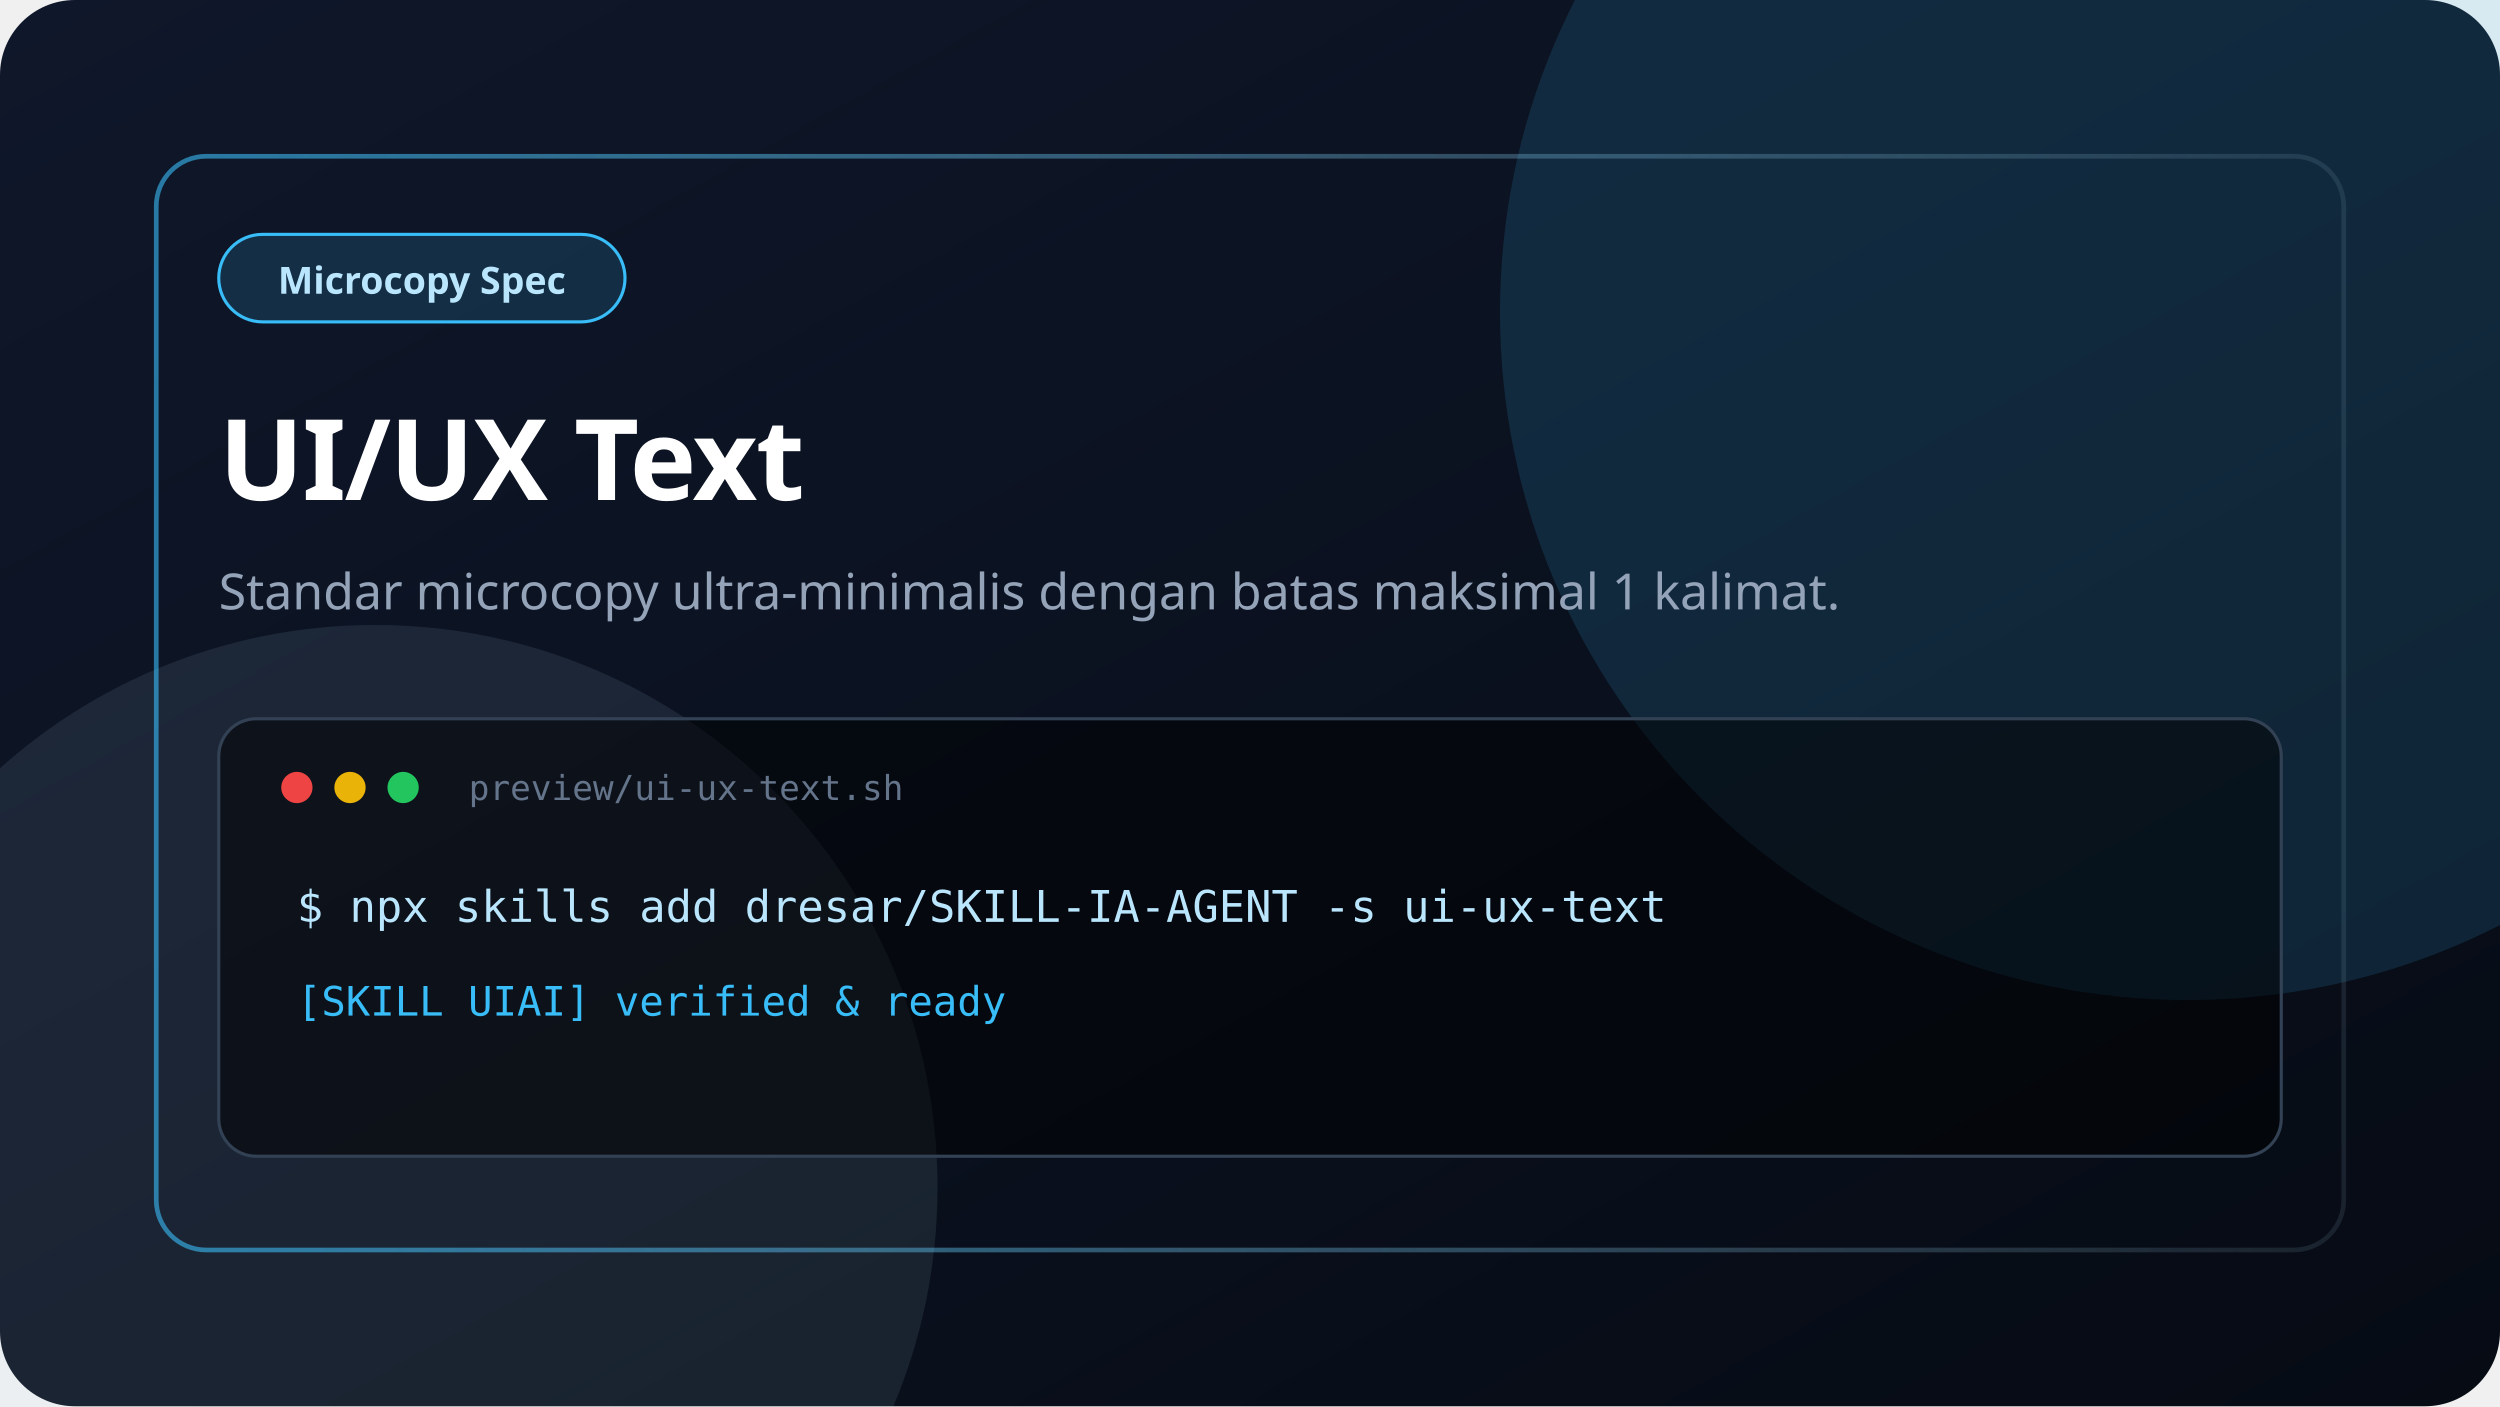
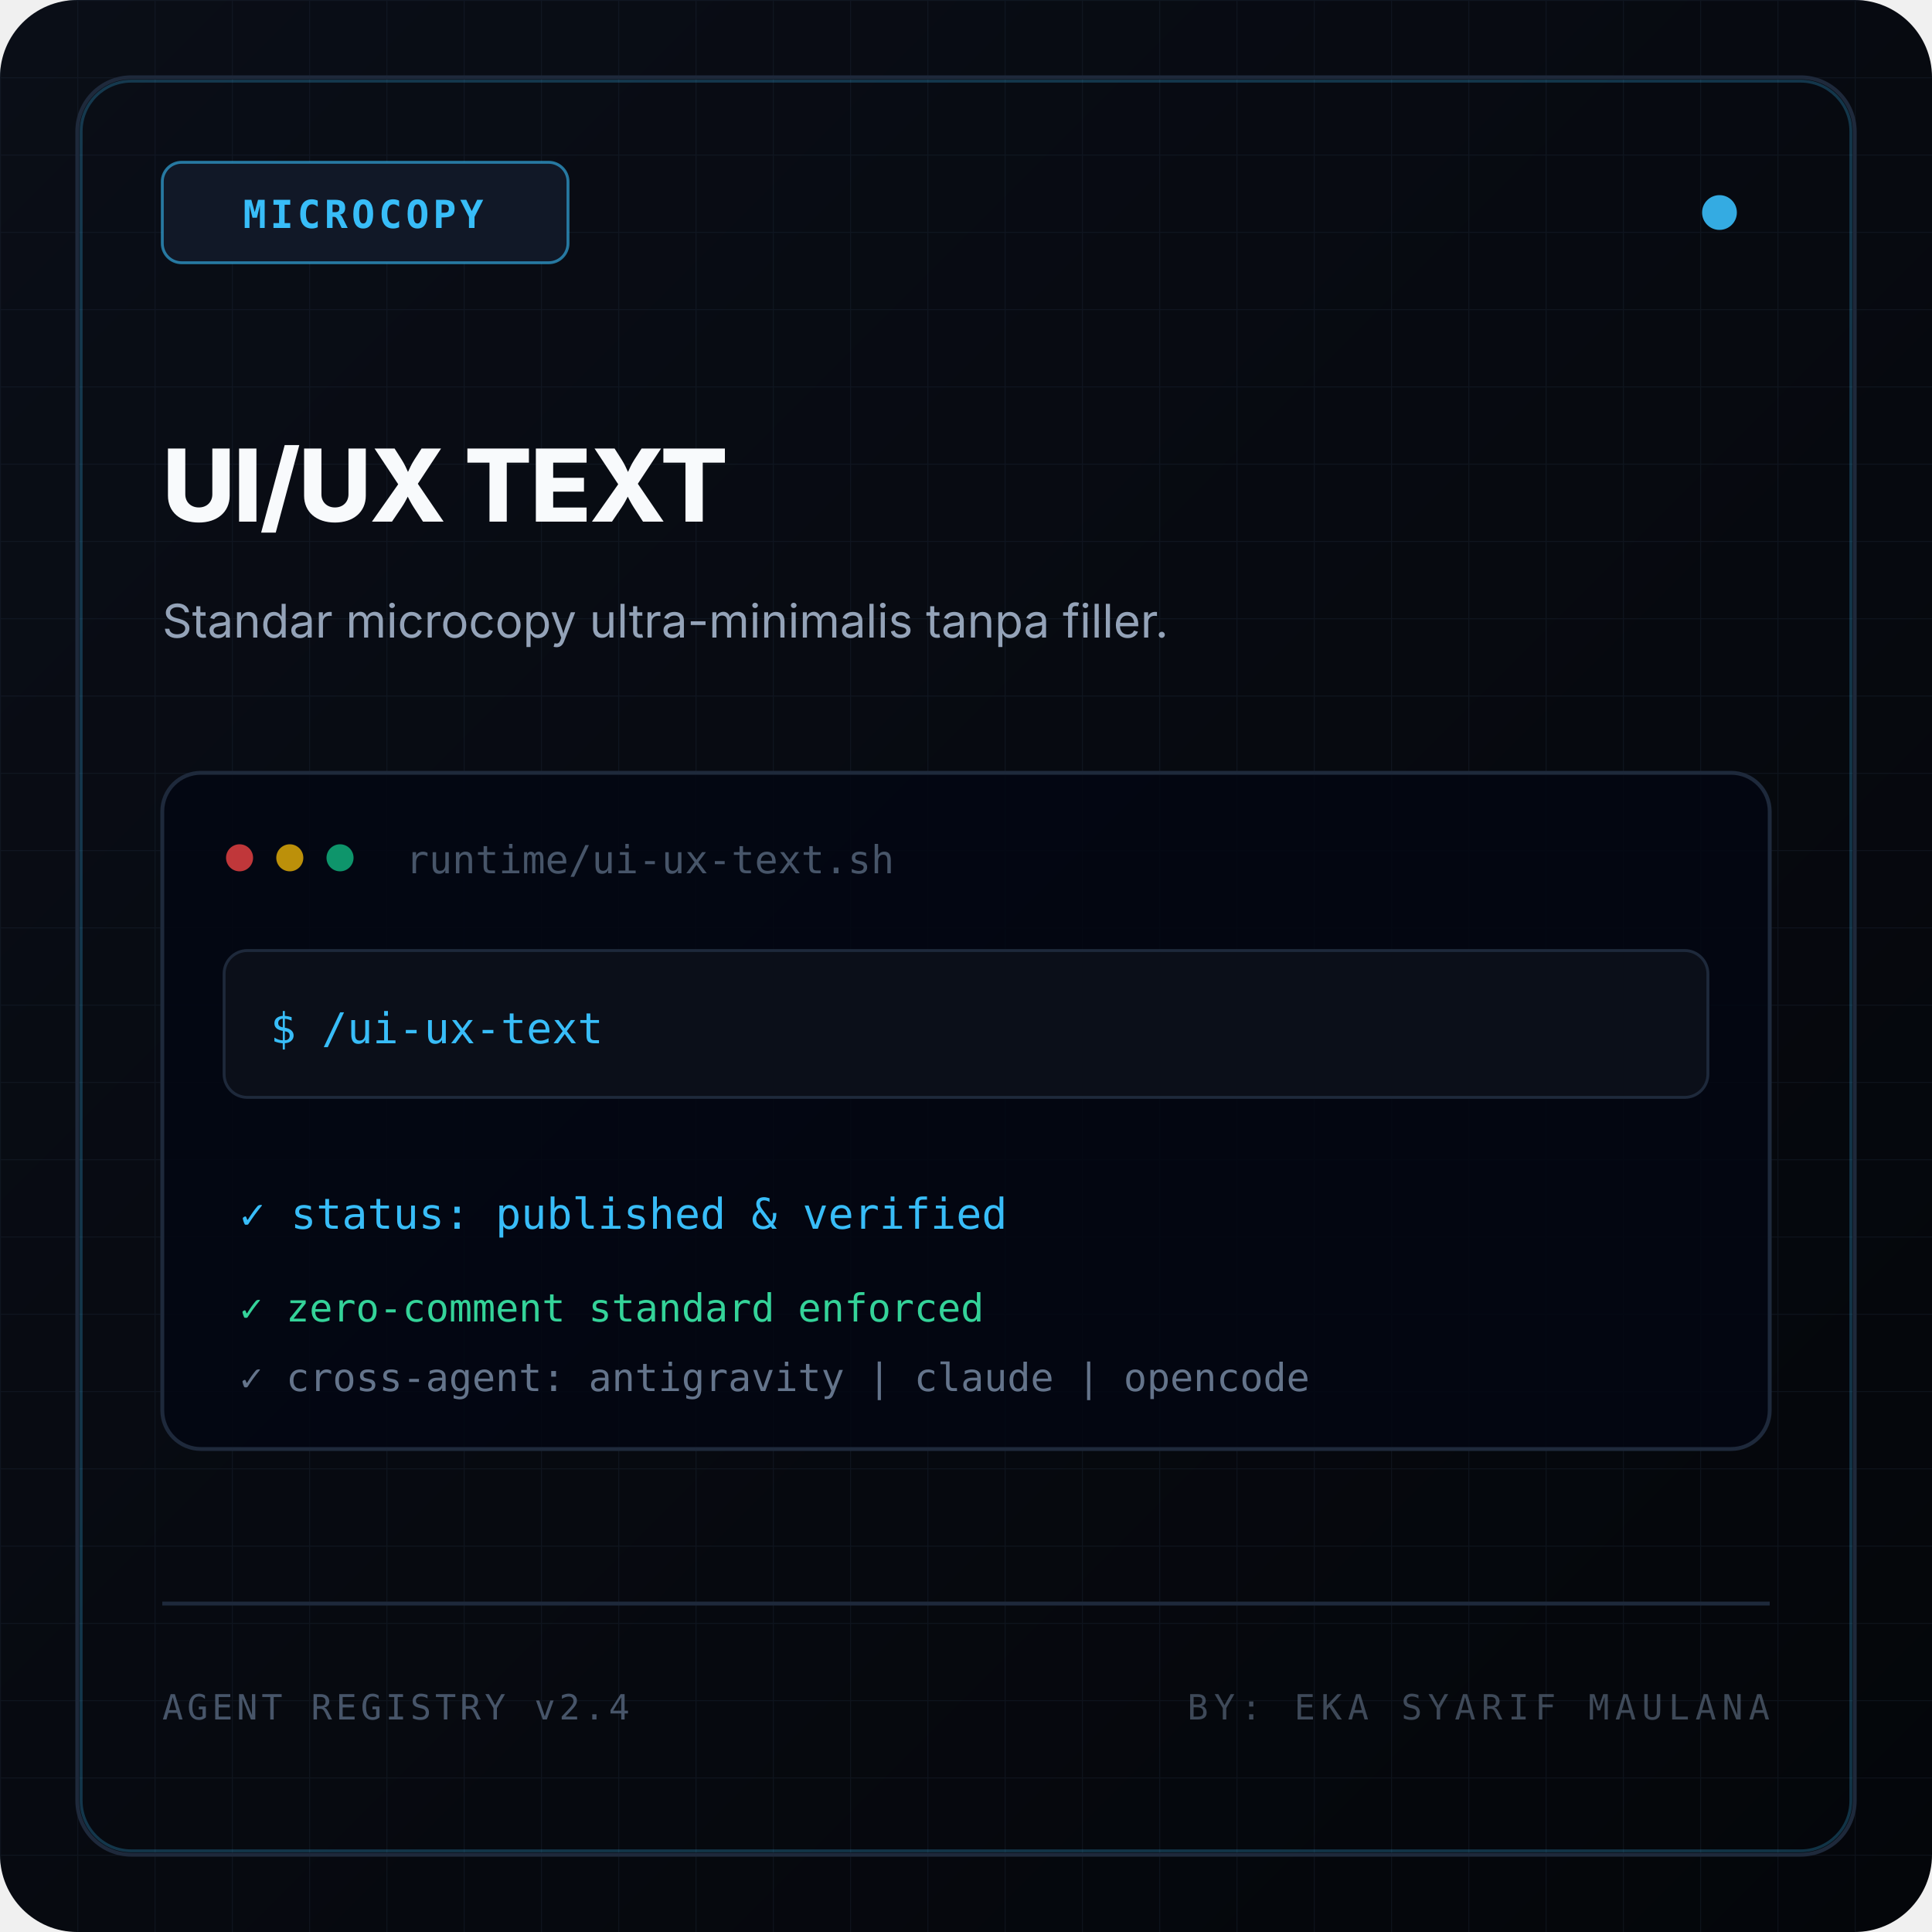
- <svg xmlns="http://www.w3.org/2000/svg" viewBox="0 0 800 450" width="100%" height="100%">
+ <svg xmlns="http://www.w3.org/2000/svg" viewBox="0 0 500 500" width="100%" height="100%">
  <defs>
    <linearGradient id="bg-ui-ux-text" x1="0%" y1="0%" x2="100%" y2="100%">
-       <stop offset="0%" stop-color="#0F172A" />
-       <stop offset="100%" stop-color="#060B14" />
+       <stop offset="0%" stop-color="#0A0E17" />
+       <stop offset="100%" stop-color="#04060A" />
    </linearGradient>
-     <linearGradient id="glow-ui-ux-text" x1="0%" y1="0%" x2="100%" y2="0%">
-       <stop offset="0%" stop-color="#38BDF8" stop-opacity="0.6" />
-       <stop offset="100%" stop-color="#BAE6FD" stop-opacity="0.1" />
+     <linearGradient id="accent-grad-ui-ux-text" x1="0%" y1="0%" x2="100%" y2="0%">
+       <stop offset="0%" stop-color="#38BDF8" />
+       <stop offset="100%" stop-color="#0284C7" />
    </linearGradient>
+     <pattern id="grid-ui-ux-text" width="20" height="20" patternUnits="userSpaceOnUse">
+       <path d="M 20 0 L 0 0 0 20" fill="none" stroke="#1E293B" stroke-width="0.5" stroke-opacity="0.35" />
+     </pattern>
  </defs>
-   <rect width="800" height="450" rx="24" fill="url(#bg-ui-ux-text)" />
-   <circle cx="700" cy="100" r="220" fill="#38BDF8" opacity="0.14" />
-   <circle cx="120" cy="380" r="180" fill="#BAE6FD" opacity="0.09" />
-   <rect x="50" y="50" width="700" height="350" rx="16" fill="none" stroke="url(#glow-ui-ux-text)" stroke-width="1.5" />
-   <rect x="70" y="75" width="130" height="28" rx="14" fill="#38BDF8" fill-opacity="0.15" stroke="#38BDF8" stroke-width="1" />
-   <text x="135" y="94" fill="#BAE6FD" font-family="system-ui, sans-serif" font-size="12" font-weight="700" text-anchor="middle">Microcopy Spec</text>
-   <text x="70" y="160" fill="#FFFFFF" font-family="system-ui, sans-serif" font-size="36" font-weight="800" letter-spacing="-0.5">UI/UX Text</text>
-   <text x="70" y="195" fill="#94A3B8" font-family="system-ui, sans-serif" font-size="16" font-weight="400">Standar microcopy ultra-minimalis dengan batas maksimal 1 kalimat.</text>
-   <rect x="70" y="230" width="660" height="140" rx="12" fill="#000000" fill-opacity="0.5" stroke="#334155" stroke-width="1" />
-   <circle cx="95" cy="252" r="5" fill="#EF4444" />
-   <circle cx="112" cy="252" r="5" fill="#EAB308" />
-   <circle cx="129" cy="252" r="5" fill="#22C55E" />
-   <text x="150" y="256" fill="#64748B" font-family="monospace" font-size="11">preview/ui-ux-text.sh</text>
-   <text x="95" y="295" fill="#BAE6FD" font-family="monospace" font-size="14">$ npx skills add dresar/SKILL-IA-AGENT -s ui-ux-text</text>
-   <text x="95" y="325" fill="#38BDF8" font-family="monospace" font-size="13">[SKILL UIAI] verified &amp; ready</text>
+   <rect width="500" height="500" rx="20" fill="url(#bg-ui-ux-text)" />
+   <rect width="500" height="500" fill="url(#grid-ui-ux-text)" rx="20" />
+   <rect x="20" y="20" width="460" height="460" rx="14" fill="none" stroke="#1E293B" stroke-width="1" />
+   <rect x="21" y="21" width="458" height="458" rx="13" fill="none" stroke="#38BDF8" stroke-width="0.75" stroke-opacity="0.25" />
+   <rect x="42" y="42" width="105" height="26" rx="5" fill="#111827" stroke="#38BDF8" stroke-width="0.75" stroke-opacity="0.6" />
+   <text x="94" y="59" fill="#38BDF8" font-family="monospace" font-size="10" font-weight="700" text-anchor="middle" letter-spacing="1">MICROCOPY</text>
+   <circle cx="445" cy="55" r="4.5" fill="#38BDF8" opacity="0.9" />
+   <text x="42" y="135" fill="#F8FAFC" font-family="system-ui, -apple-system, sans-serif" font-size="26" font-weight="800" letter-spacing="-0.5">UI/UX TEXT</text>
+   <text x="42" y="165" fill="#94A3B8" font-family="system-ui, -apple-system, sans-serif" font-size="12" font-weight="400">Standar microcopy ultra-minimalis tanpa filler.</text>
+   <rect x="42" y="200" width="416" height="175" rx="10" fill="#030712" fill-opacity="0.85" stroke="#1E293B" stroke-width="1" />
+   <circle cx="62" cy="222" r="3.5" fill="#EF4444" opacity="0.8" />
+   <circle cx="75" cy="222" r="3.5" fill="#EAB308" opacity="0.8" />
+   <circle cx="88" cy="222" r="3.5" fill="#10B981" opacity="0.8" />
+   <text x="105" y="226" fill="#475569" font-family="monospace" font-size="10">runtime/ui-ux-text.sh</text>
+   <rect x="58" y="246" width="384" height="38" rx="6" fill="#0B0F19" stroke="#1E293B" stroke-width="0.75" />
+   <text x="70" y="270" fill="#38BDF8" font-family="monospace" font-size="11">$ /ui-ux-text</text>
+   <text x="62" y="318" fill="#38BDF8" font-family="monospace" font-size="11">✓ status: published &amp; verified</text>
+   <text x="62" y="342" fill="#34D399" font-family="monospace" font-size="10">✓ zero-comment standard enforced</text>
+   <text x="62" y="360" fill="#64748B" font-family="monospace" font-size="10">✓ cross-agent: antigravity | claude | opencode</text>
+   <line x1="42" y1="415" x2="458" y2="415" stroke="#1E293B" stroke-width="1" />
+   <text x="42" y="445" fill="#475569" font-family="monospace" font-size="9" letter-spacing="1">AGENT REGISTRY v2.4</text>
+   <text x="458" y="445" fill="#64748B" opacity="0.6" font-family="monospace" font-size="9" text-anchor="end" letter-spacing="1.5">BY: EKA SYARIF MAULANA</text>
</svg>
